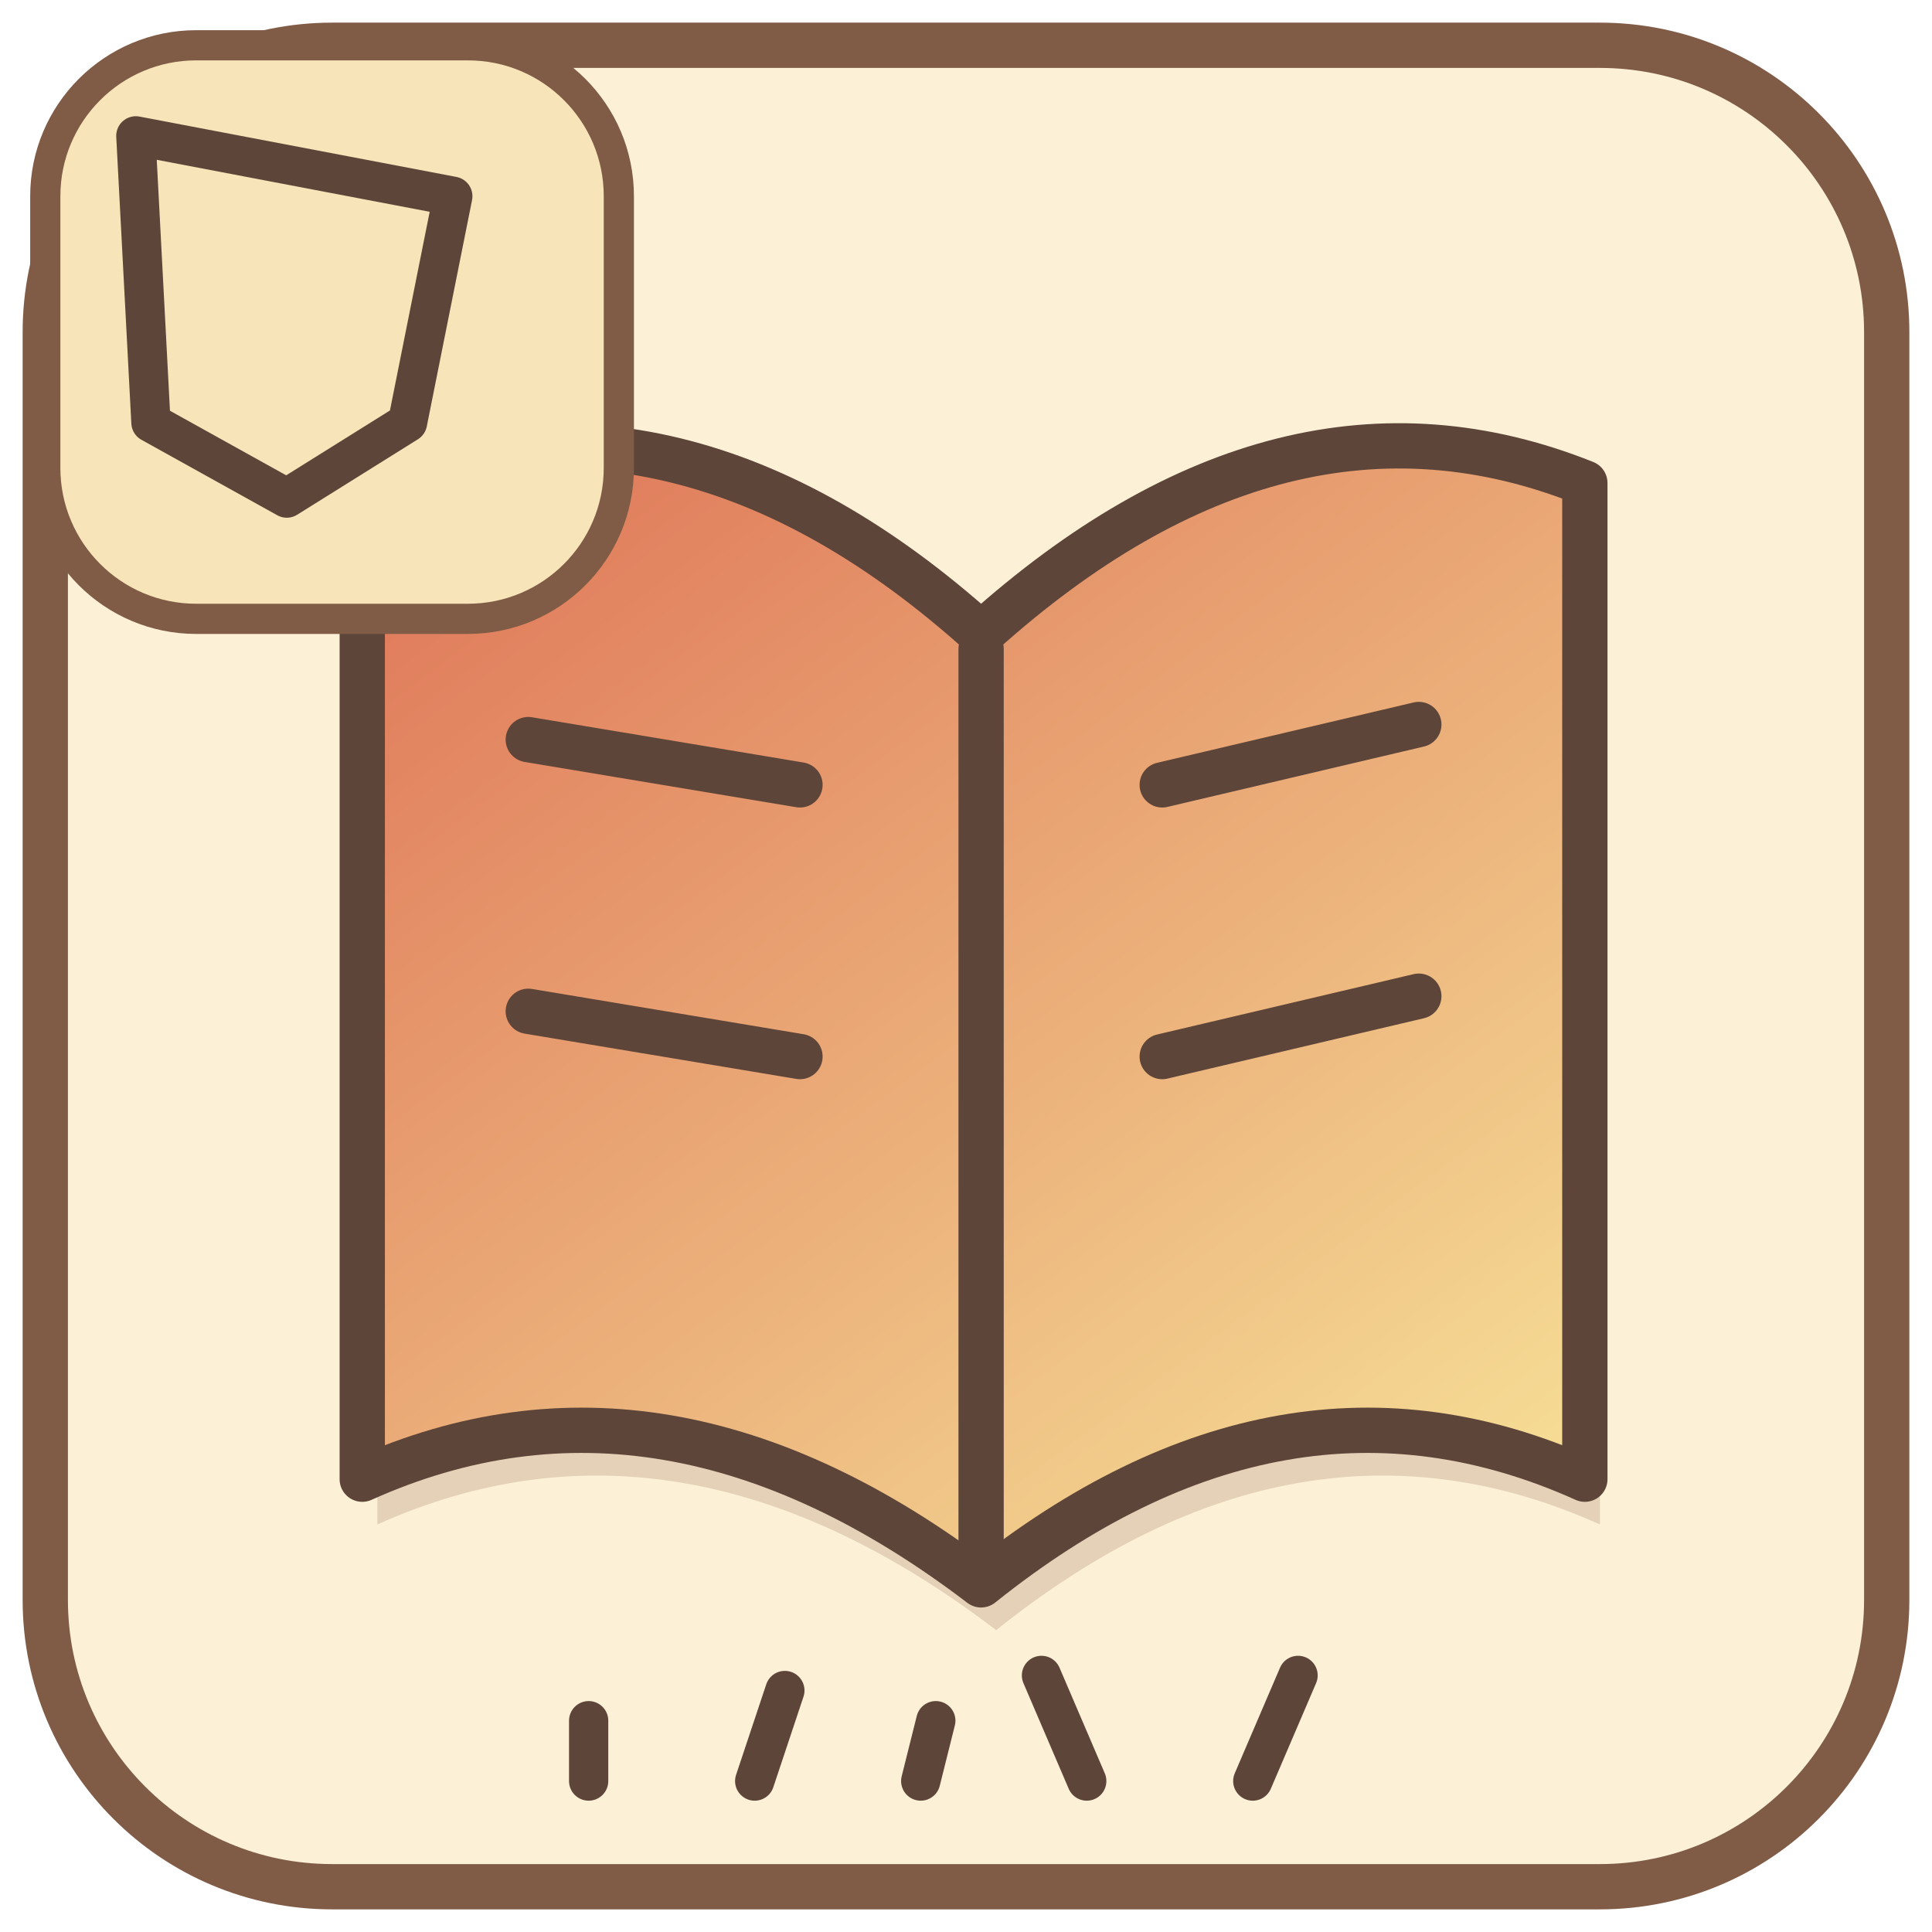
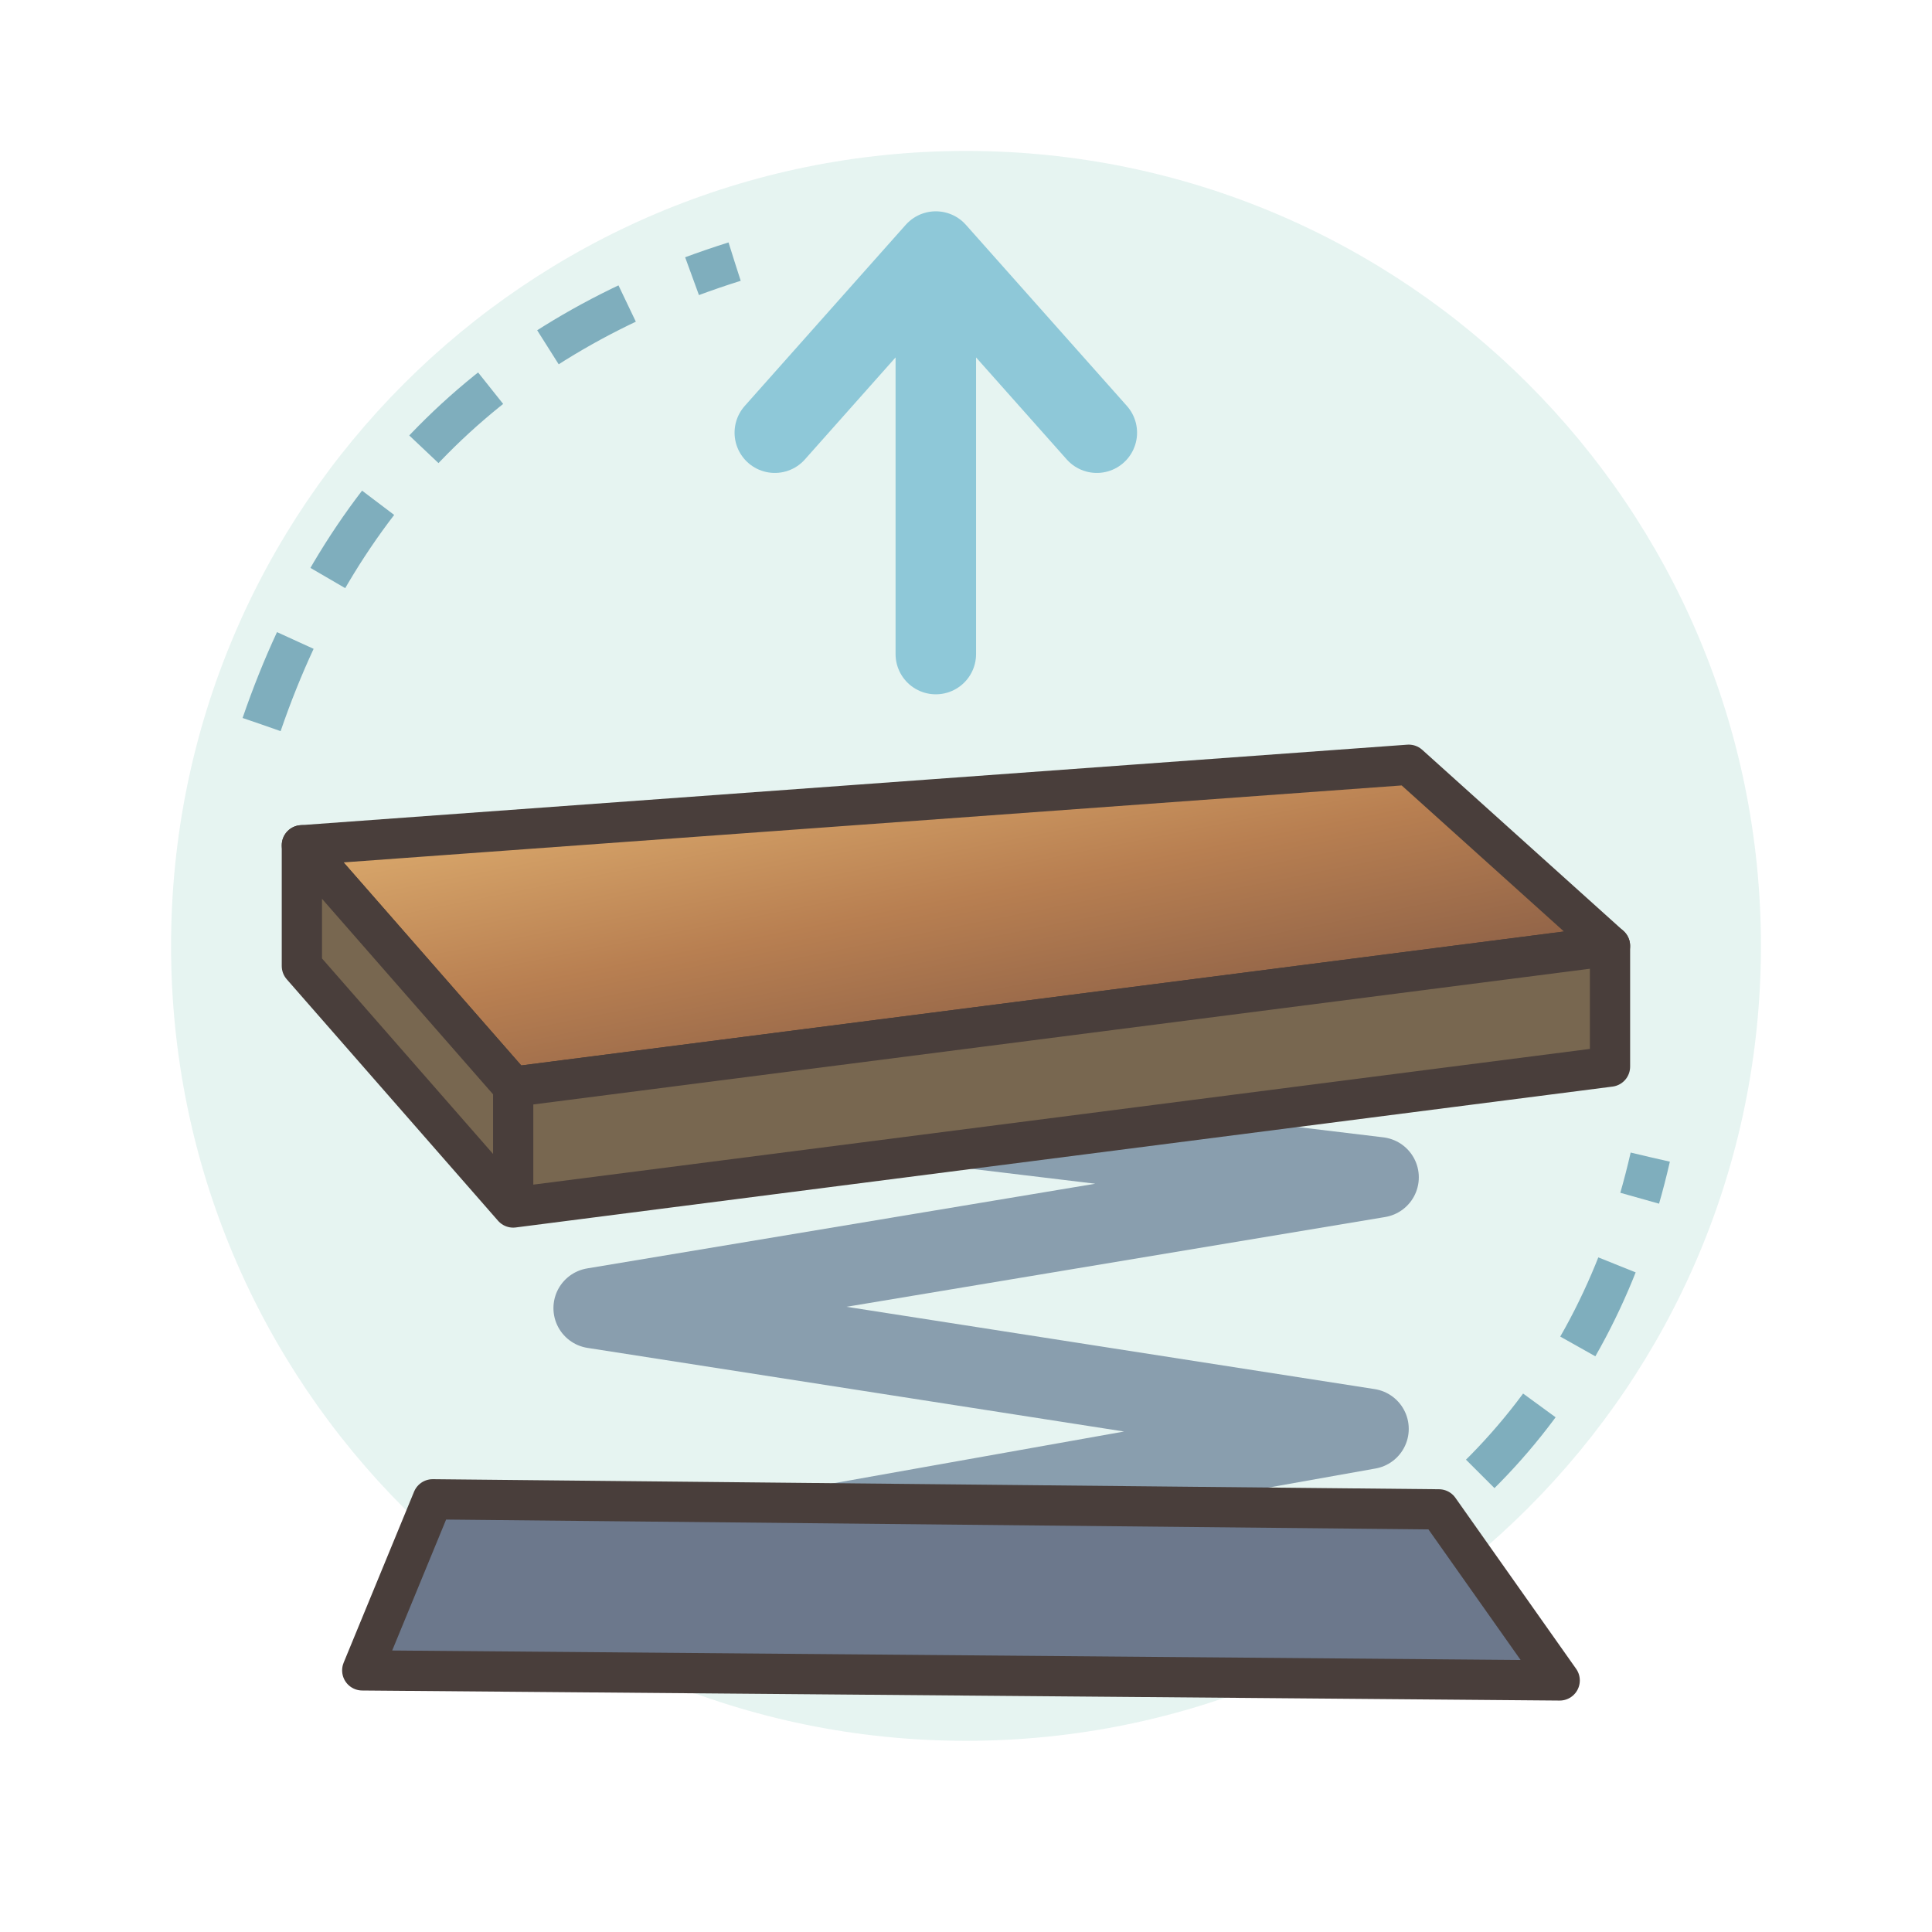
- <svg xmlns="http://www.w3.org/2000/svg" width="128" height="128" viewBox="0 0 128 128">
+ <svg xmlns="http://www.w3.org/2000/svg" width="256" height="256" viewBox="0 0 192 192">
  <defs>
-     <linearGradient id="paint" x2=".8" y2="1">
-       <stop stop-color="#de7256" />
-       <stop offset="1" stop-color="#f5db94" />
+     <linearGradient id="leather" x2=".8" y2="1">
+       <stop stop-color="#ebbd79" />
+       <stop offset=".5" stop-color="#b87f51" />
+       <stop offset="1" stop-color="#785242" />
+     </linearGradient>
+     <linearGradient id="rock" x2=".7" y2="1">
+       <stop stop-color="#b9c7ca" />
+       <stop offset="1" stop-color="#596a81" />
+     </linearGradient>
+     <linearGradient id="feather" x2="1" y2="1">
+       <stop stop-color="#fff8dc" />
+       <stop offset=".6" stop-color="#b9dae0" />
+       <stop offset="1" stop-color="#679ab5" />
    </linearGradient>
  </defs>
-   <rect x="3" y="3" width="122" height="122" rx="19" fill="#fcf0d7" stroke="#805c47" stroke-width="3" />
-   <g transform="translate(1 3)" fill="#9b7558" opacity=".25">
-     <path d="M65 42q-20-18-41-10v66q20-9 41 7 20-16 40-7V32q-20-8-40 10z" />
-     <path d="M65 43v61M35 49l18 3M77 52l17-4M35 67l18 3M77 70l17-4" fill="none" />
-   </g>
-   <g fill="url(#paint)" stroke="#5e4539" stroke-width="3" stroke-linejoin="round" stroke-linecap="round">
-     <path d="M65 42q-20-18-41-10v66q20-9 41 7 20-16 40-7V32q-20-8-40 10z" />
-     <path d="M65 43v61M35 49l18 3M77 52l17-4M35 67l18 3M77 70l17-4" fill="none" />
-   </g>
-   <rect x="3" y="3" width="38" height="38" rx="10" fill="#f7e4b8" stroke="#805c47" stroke-width="2" />
-   <g fill="none" stroke="#5e4539" stroke-width="2.6" stroke-linecap="round" stroke-linejoin="round">
-     <path d="M9 9l21 4-3 15-8 5-9-5z" />
-     <path d="M39 118l0 -4" />
-     <path d="M50 118l2 -6" />
-     <path d="M61 118l1 -4" />
-     <path d="M72 118l-3 -7" />
-     <path d="M83 118l3 -7" />
+   <circle cx="96" cy="94" r="79" fill="#d6ece8" opacity=".6" />
+   <path d="M26 72q12-35 47-46m47 137q36-13 44-48" fill="none" stroke="#7faebd" stroke-width="4" stroke-dasharray="9 7" />
+   <g stroke="#493e3b" stroke-width="4" stroke-linecap="round" stroke-linejoin="round">
+     <path d="M54 107l83 10-78 13 77 12-73 13" fill="none" stroke="#899eae" stroke-width="8" />
+     <path d="M43 149l100 1 12 17-119-1z" fill="#6c788c" />
+     <path d="M30 84l110-8 20 18-109 14z" fill="url(#leather)" />
+     <path d="M30 84l21 24v12L30 96zm21 24l109-14v12L51 120z" fill="#786750" />
+     <path d="M93 65V27m-16 16l16-18 16 18" fill="none" stroke="#8ec8d8" stroke-width="8" />
  </g>
</svg>
